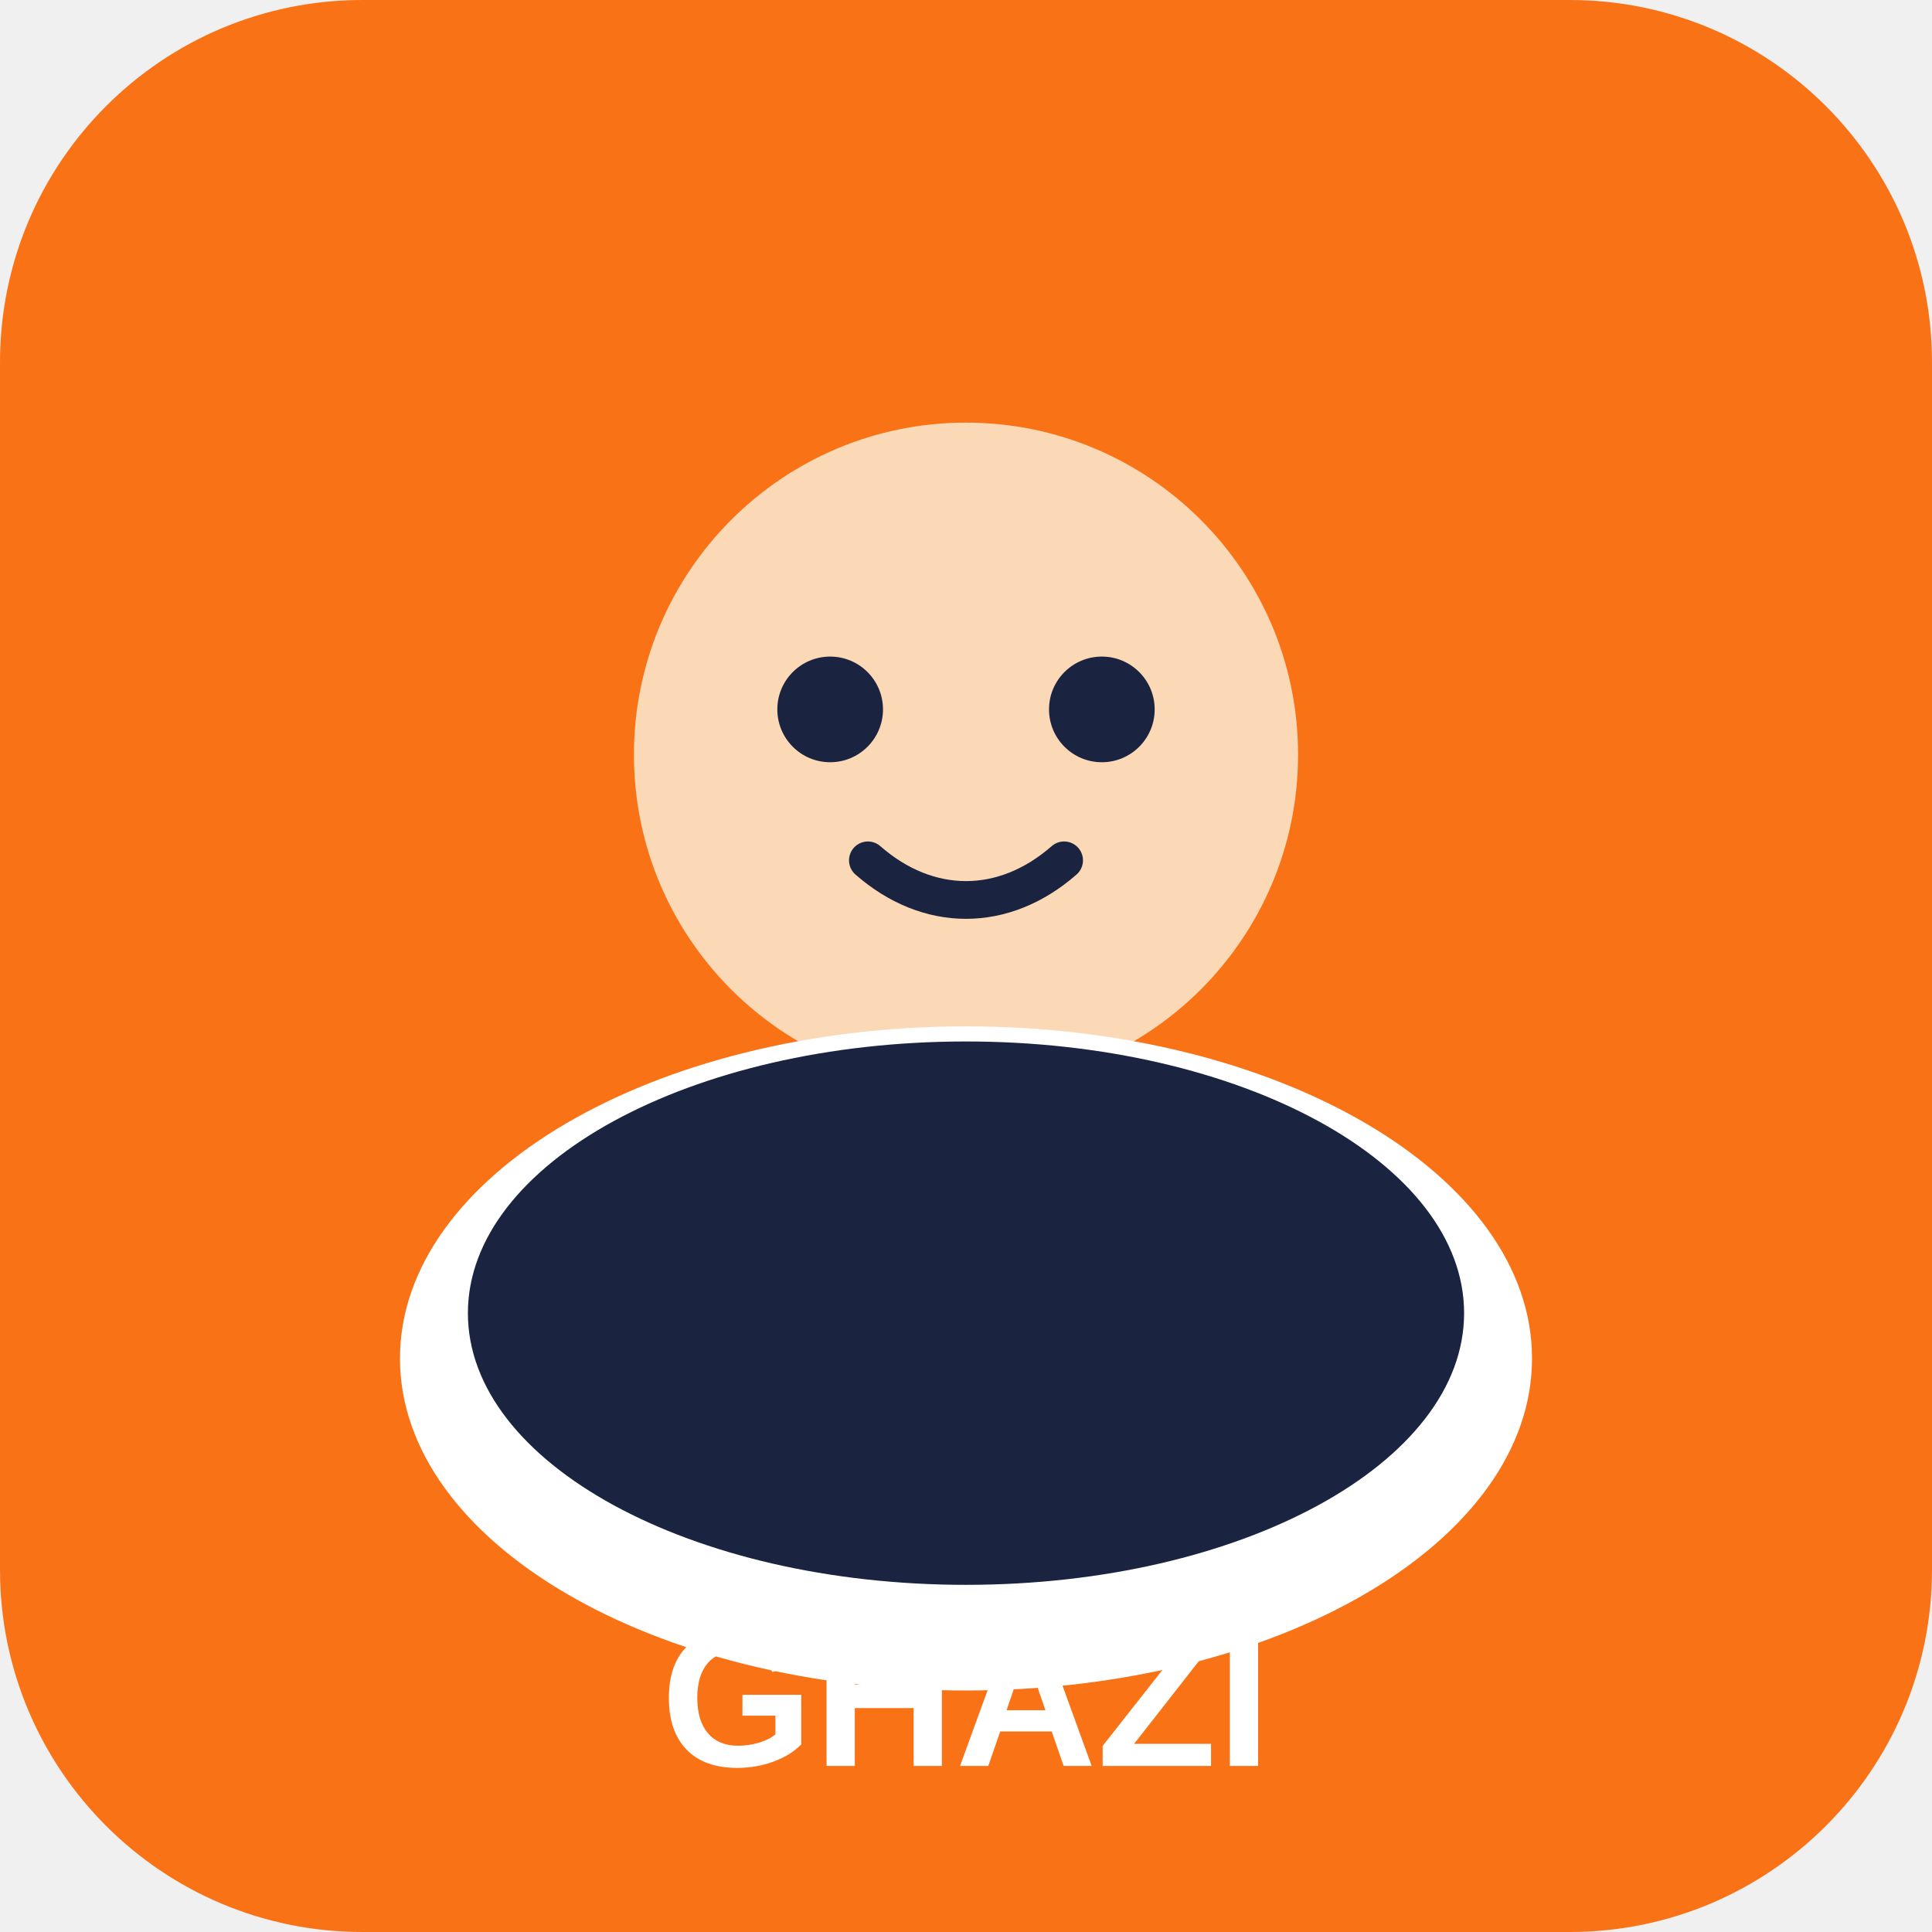
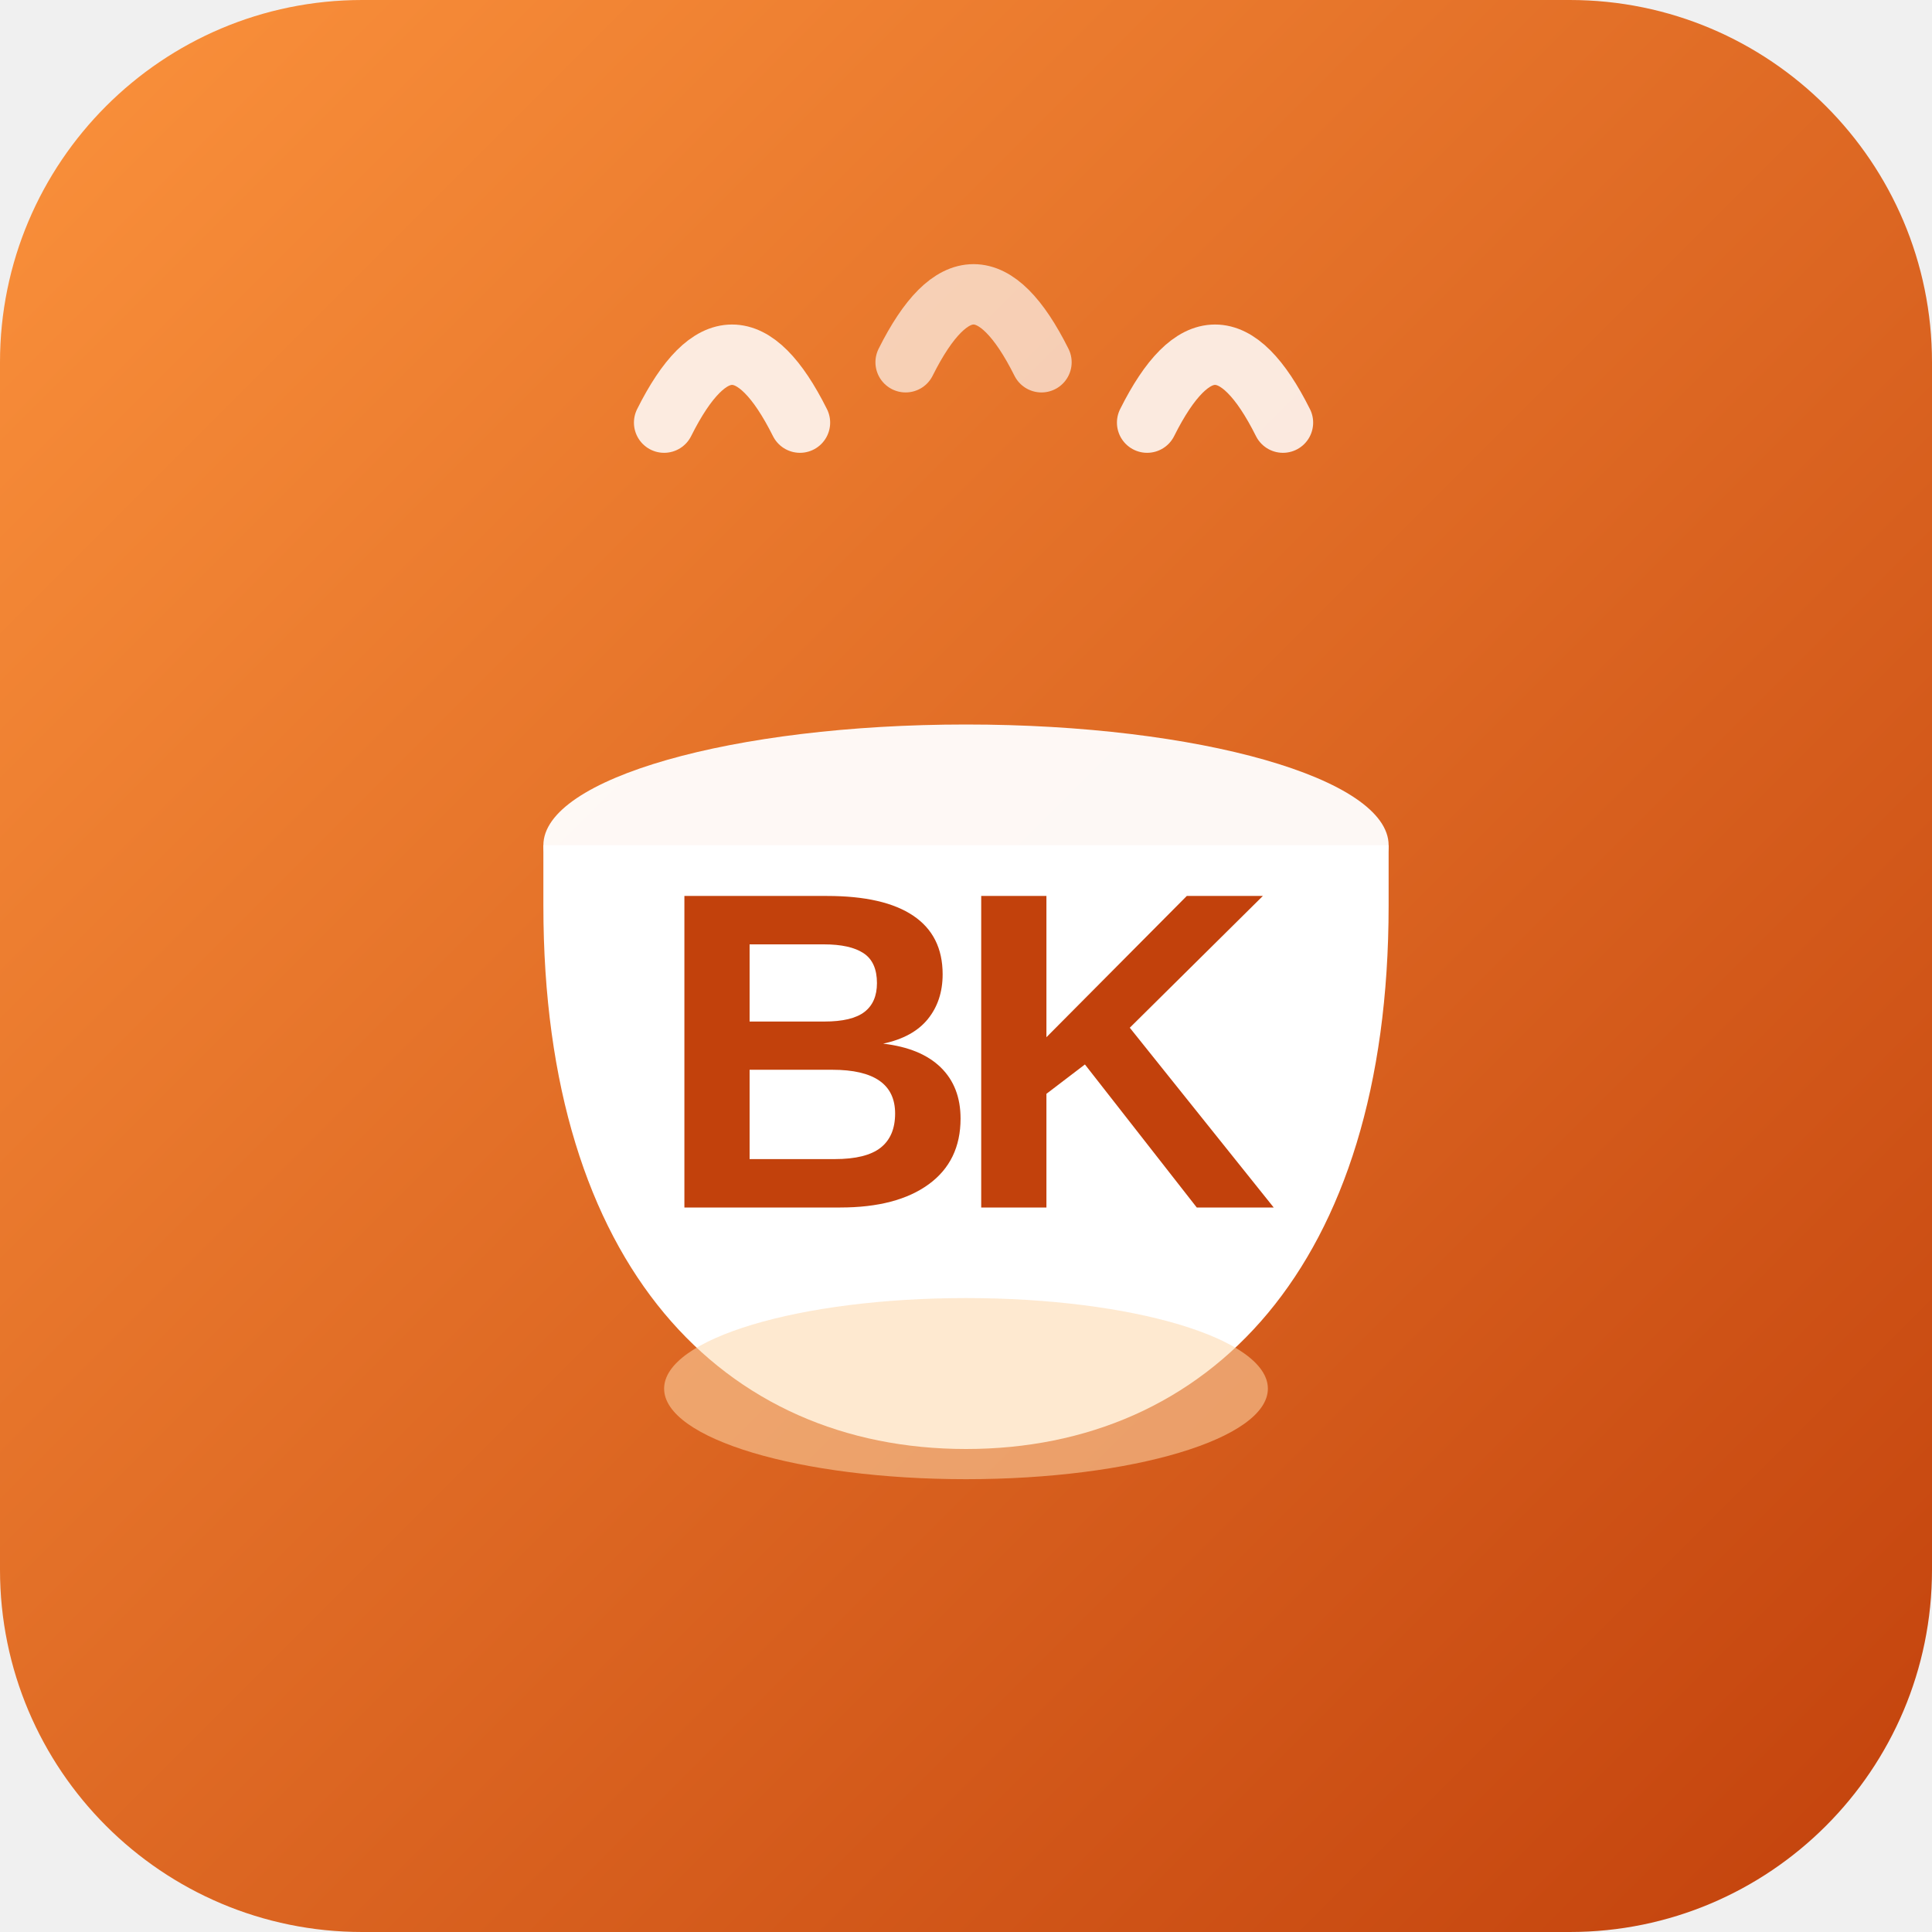
<svg xmlns="http://www.w3.org/2000/svg" viewBox="0 0 512 512">
-   <rect width="512" height="512" rx="96" fill="#f97316" />
-   <circle cx="256" cy="200" r="88" fill="#fcd9b6" />
-   <ellipse cx="256" cy="360" rx="150" ry="88" fill="#fff" />
-   <ellipse cx="256" cy="348" rx="132" ry="72" fill="#1a2340" />
-   <circle cx="220" cy="188" r="14" fill="#1a2340" />
-   <circle cx="292" cy="188" r="14" fill="#1a2340" />
-   <path d="M230 228c16 14 36 14 52 0" fill="none" stroke="#1a2340" stroke-width="10" stroke-linecap="round" />
-   <text x="256" y="468" text-anchor="middle" font-family="Arial,sans-serif" font-size="52" font-weight="800" fill="#fff">GHAZI</text>
+   <defs>
+     <linearGradient id="bk-grad" x1="0%" y1="0%" x2="100%" y2="100%">
+       <stop offset="0%" stop-color="#fb923c" />
+       <stop offset="100%" stop-color="#c2410c" />
+     </linearGradient>
+   </defs>
+   <rect width="512" height="512" rx="96" fill="url(#bk-grad)" />
+   <path d="M176 112c12-24 24-24 36 0" fill="none" stroke="#fff" stroke-width="16" stroke-linecap="round" opacity="0.85" />
+   <path d="M240 96c12-24 24-24 36 0" fill="none" stroke="#fff" stroke-width="16" stroke-linecap="round" opacity="0.65" />
+   <path d="M304 112c12-24 24-24 36 0" fill="none" stroke="#fff" stroke-width="16" stroke-linecap="round" opacity="0.85" />
+   <ellipse cx="256" cy="224" rx="112" ry="32" fill="#fff" opacity="0.95" />
+   <path d="M144 224h224v16c0 96-48 144-112 144S144 336 144 240z" fill="#fff" />
+   <ellipse cx="256" cy="368" rx="80" ry="24" fill="#fed7aa" opacity="0.55" />
+   <text x="256" y="320" text-anchor="middle" font-family="Arial Black, Arial, sans-serif" font-size="120" font-weight="900" fill="#c2410c" letter-spacing="-8">BK</text>
</svg>
